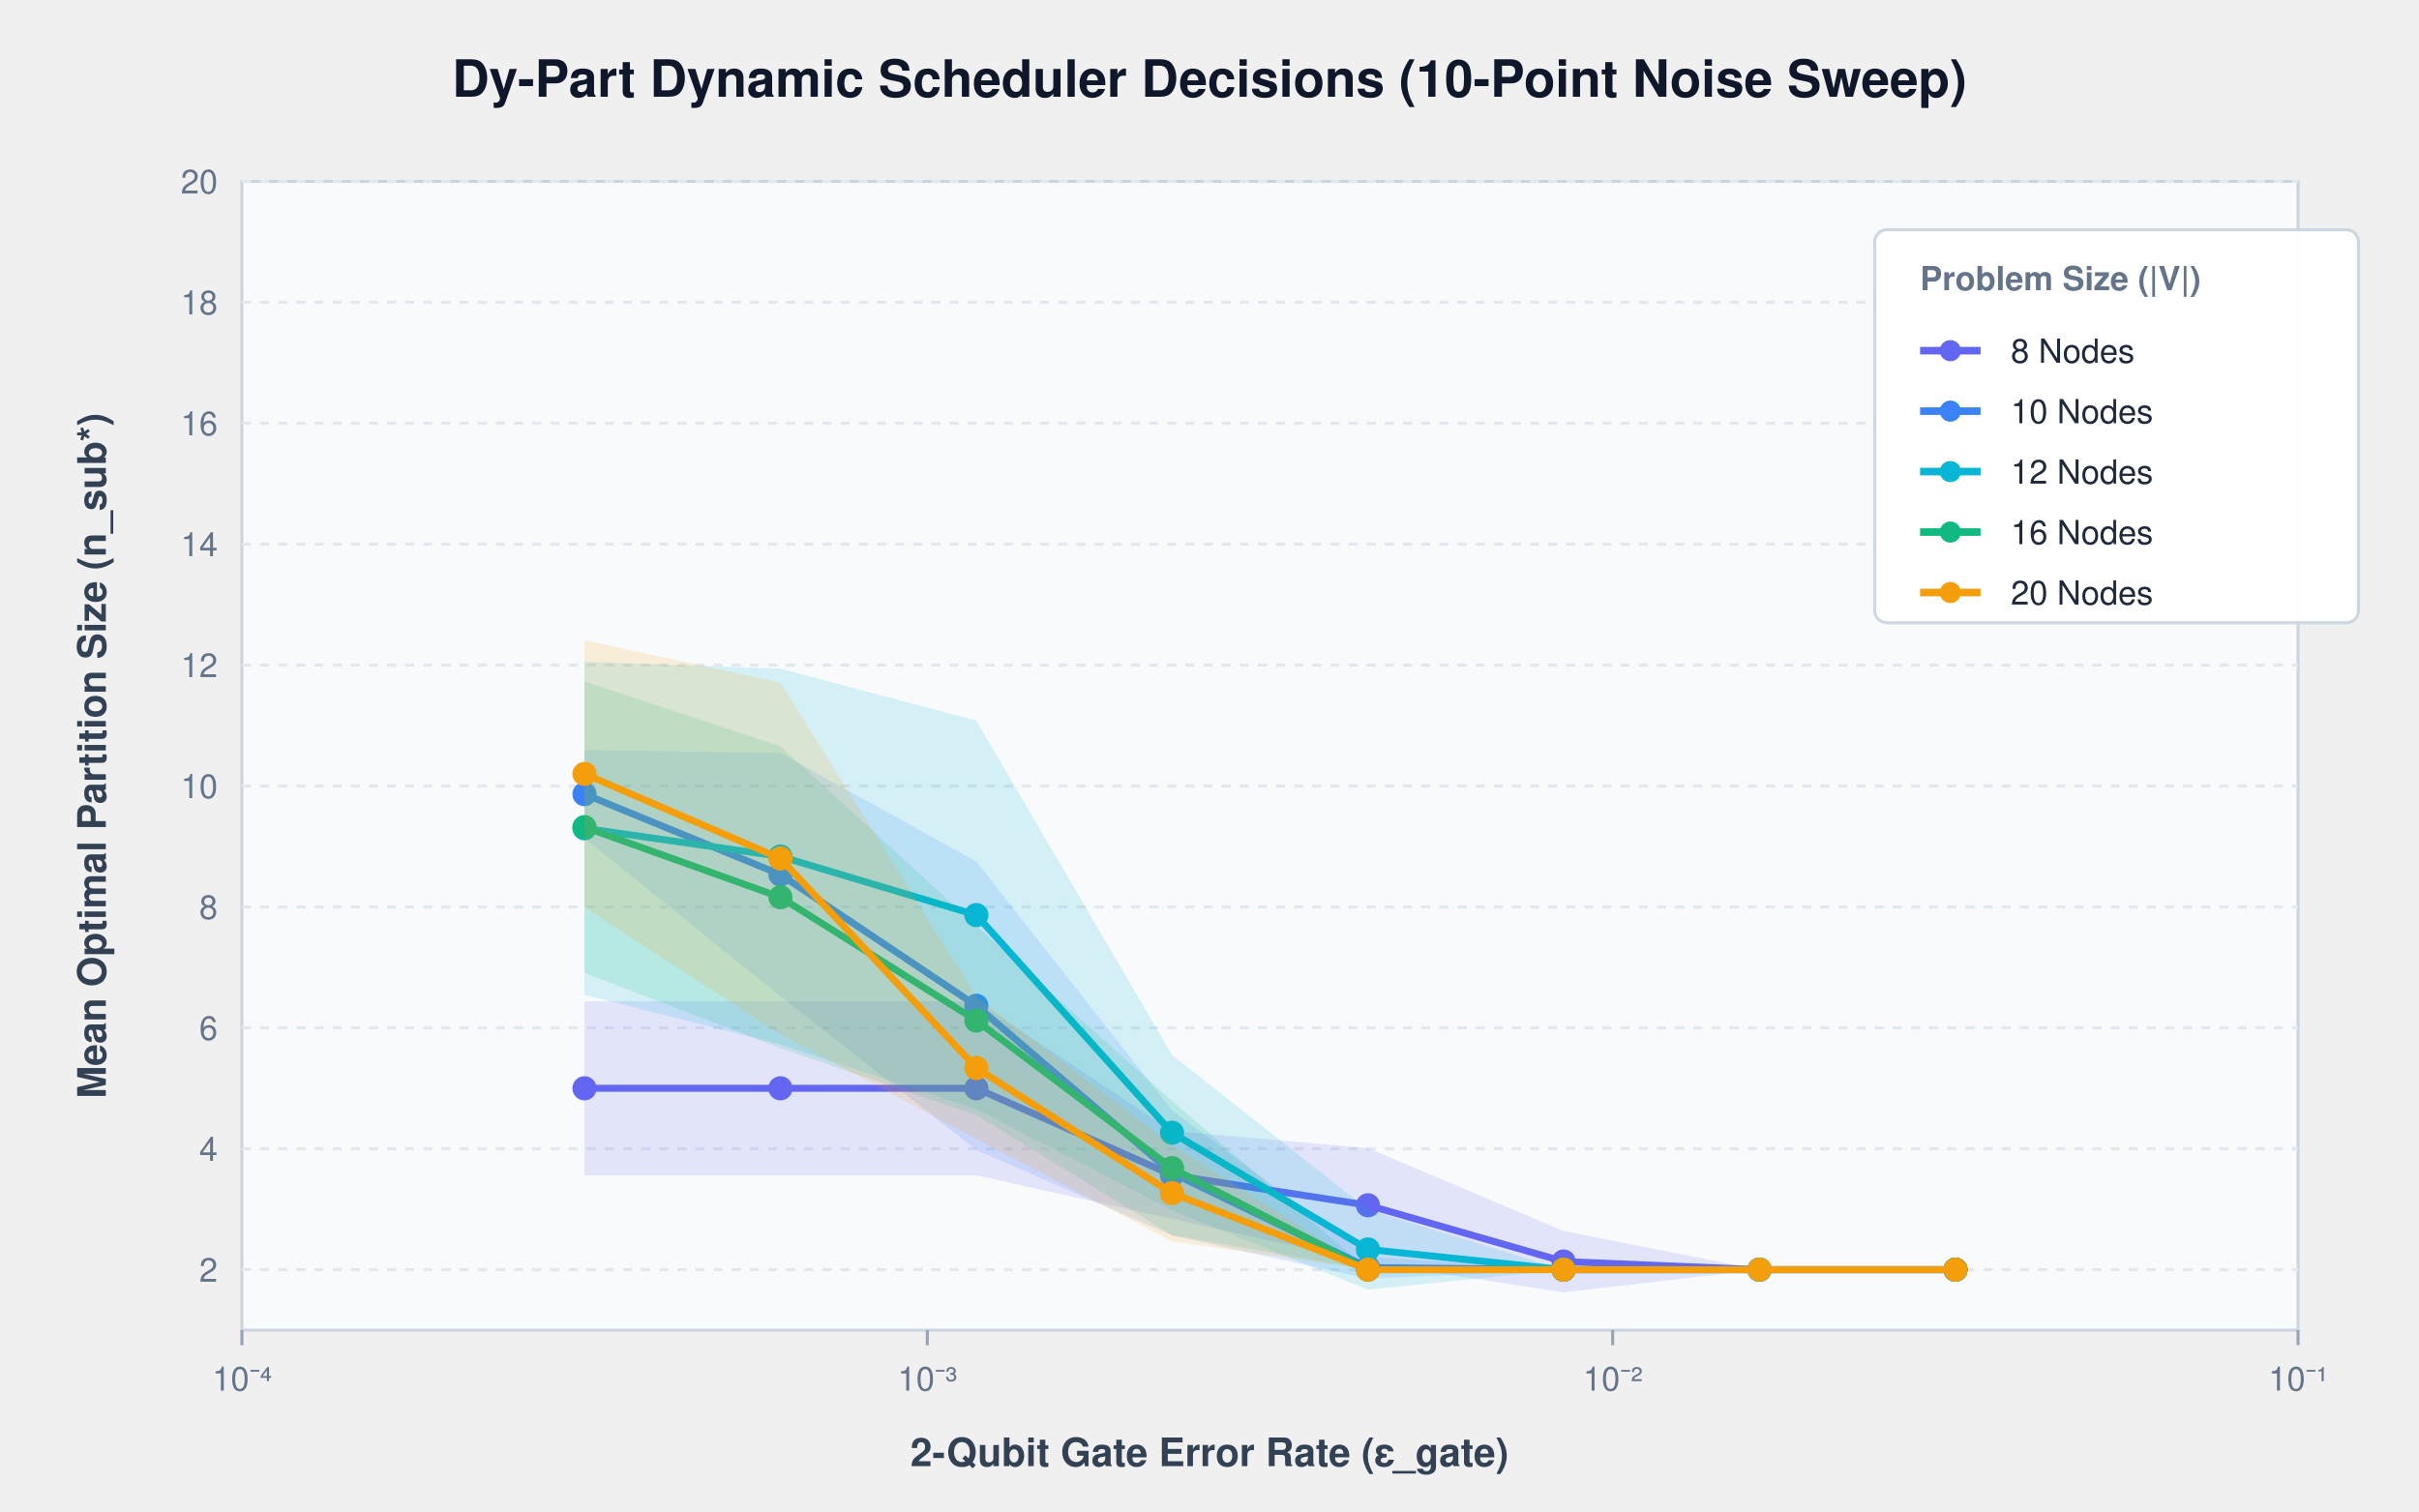
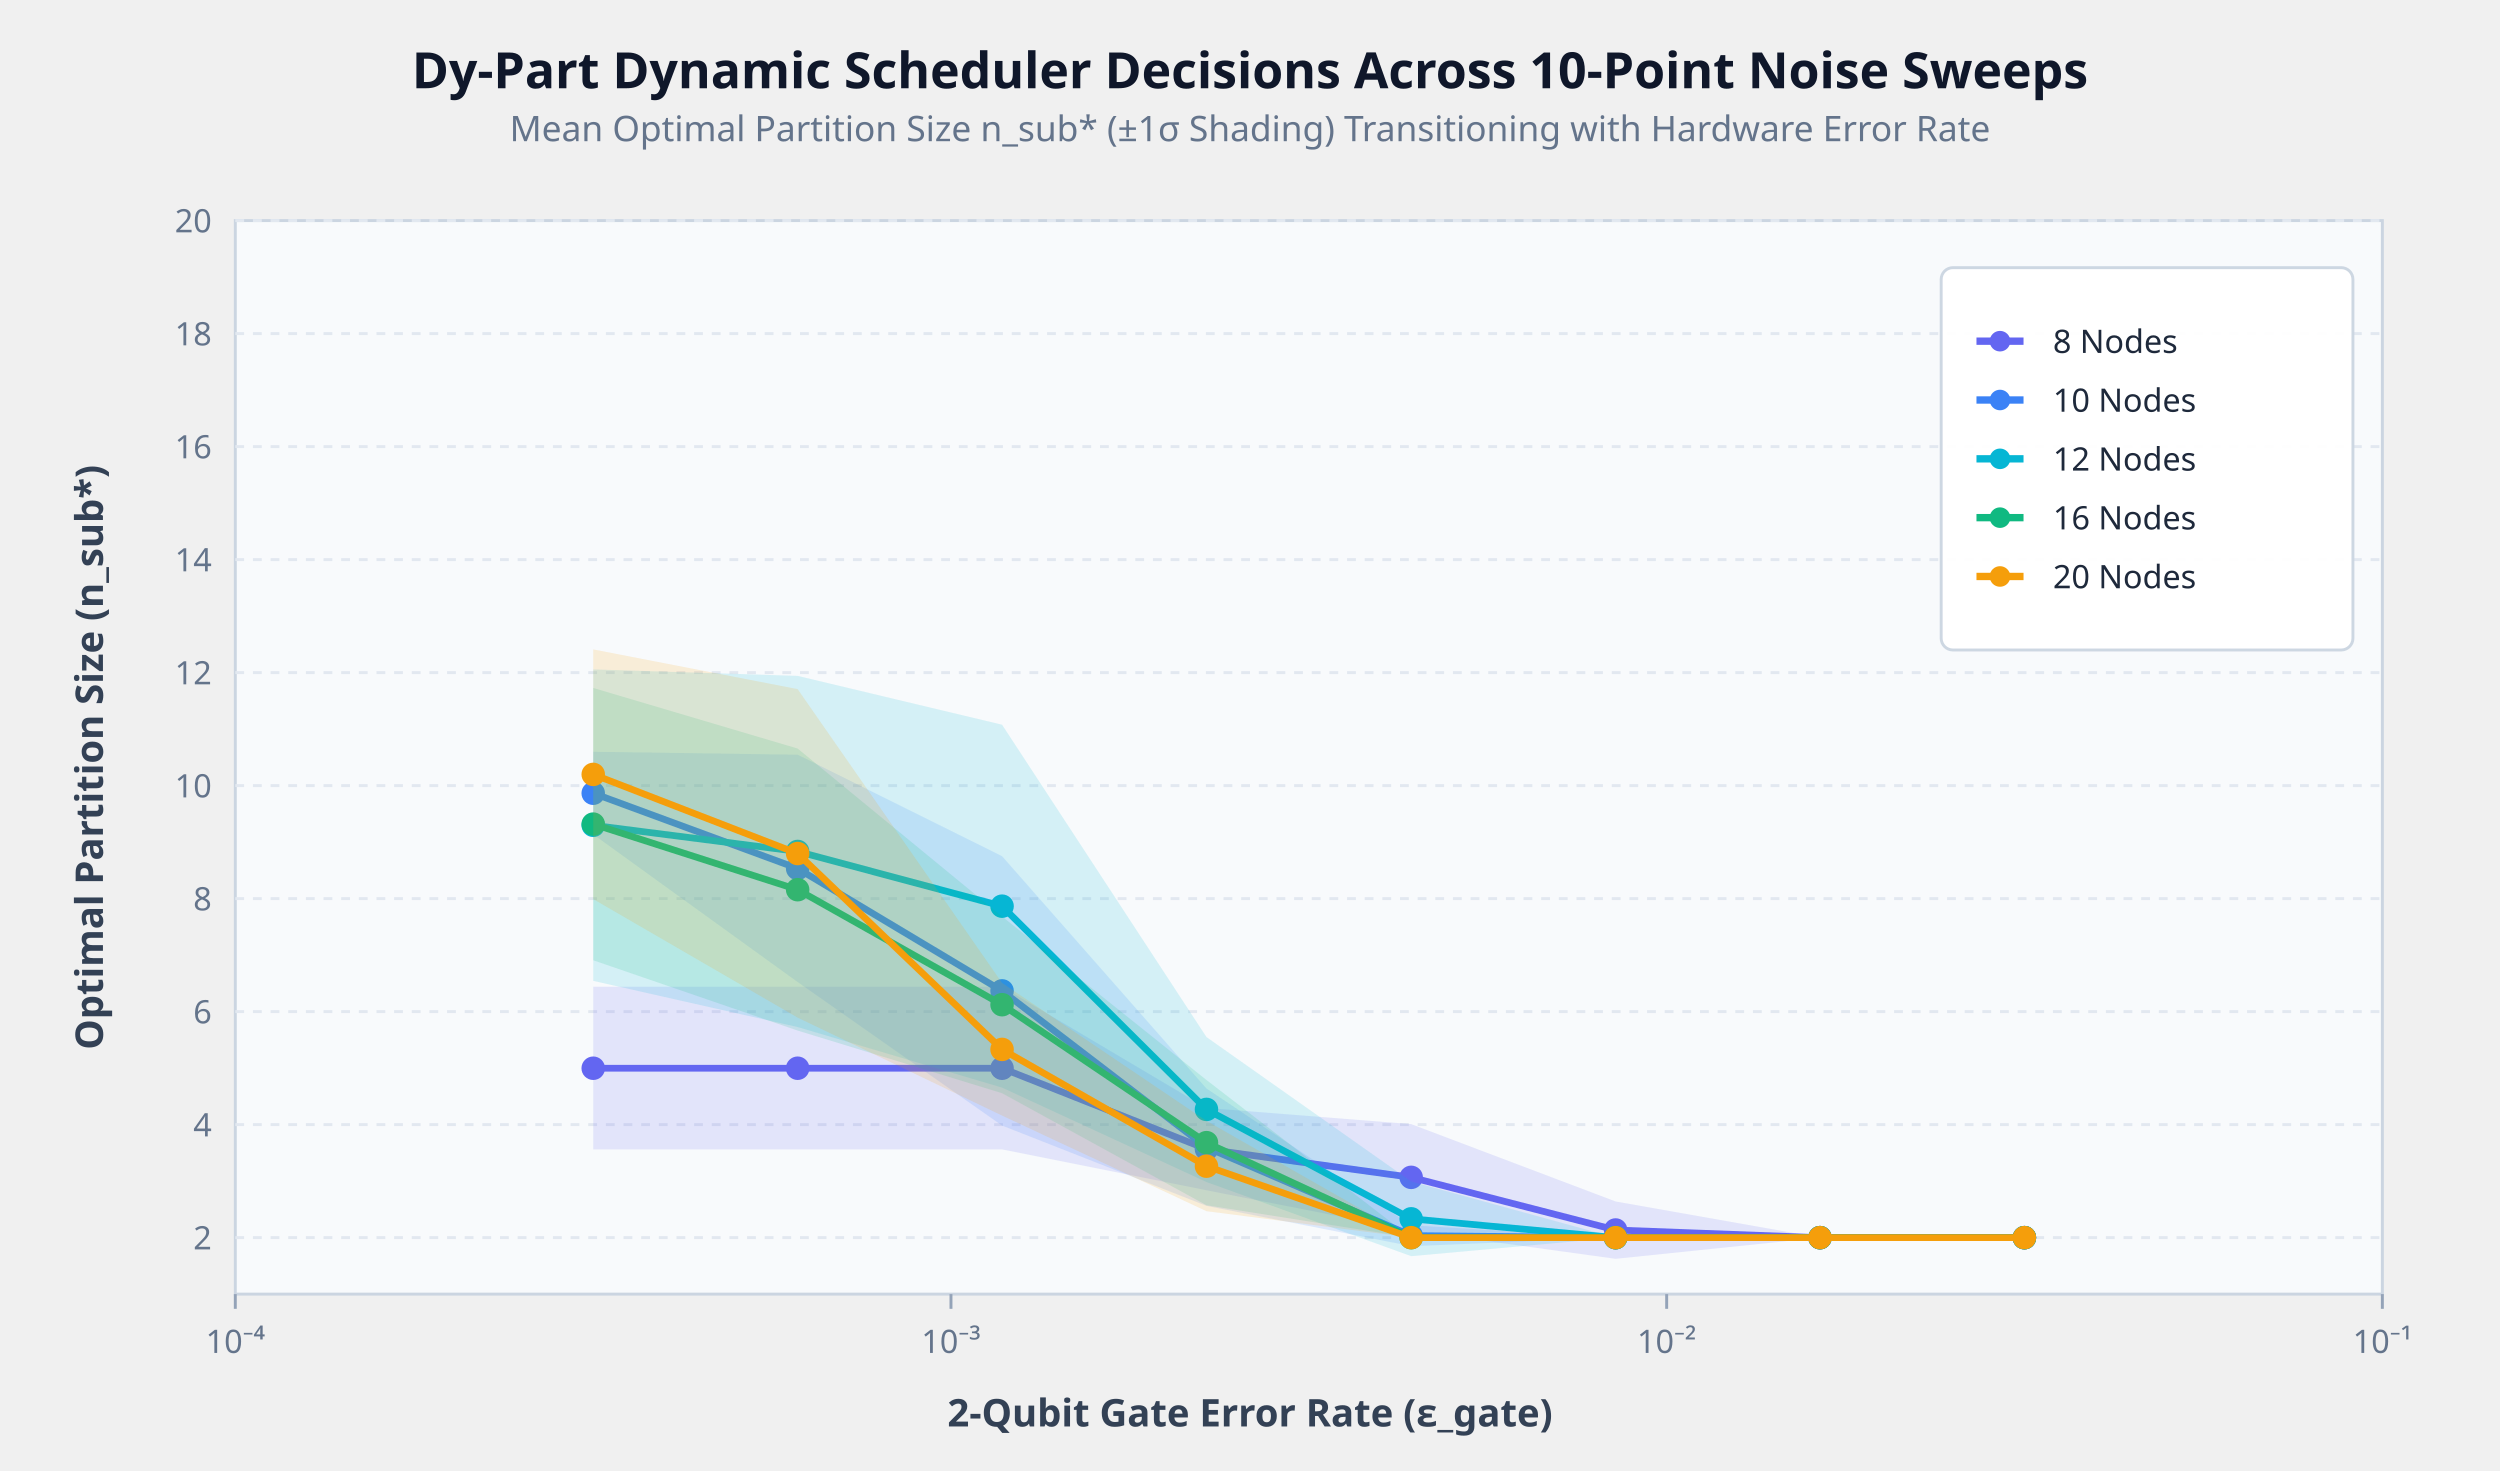
- <svg xmlns="http://www.w3.org/2000/svg" viewBox="0 0 800 500" width="800" height="500" style="background:#ffffff; font-family: 'Segoe UI', Helvetica, Arial, sans-serif;">
-   <text x="400" y="32" text-anchor="middle" font-size="17" font-weight="bold" fill="#0f172a">Dy-Part Dynamic Scheduler Decisions (10-Point Noise Sweep)</text>
-   <rect x="80" y="60" width="680" height="380" fill="#f8fafc" stroke="#cbd5e1" />
-   <line x1="80" y1="420" x2="760" y2="420" stroke="#e2e8f0" stroke-dasharray="3,3" />
-   <text x="72" y="424" text-anchor="end" font-size="11" fill="#64748b">2</text>
-   <line x1="80" y1="380" x2="760" y2="380" stroke="#e2e8f0" stroke-dasharray="3,3" />
-   <text x="72" y="384" text-anchor="end" font-size="11" fill="#64748b">4</text>
-   <line x1="80" y1="340" x2="760" y2="340" stroke="#e2e8f0" stroke-dasharray="3,3" />
-   <text x="72" y="344" text-anchor="end" font-size="11" fill="#64748b">6</text>
-   <line x1="80" y1="300" x2="760" y2="300" stroke="#e2e8f0" stroke-dasharray="3,3" />
-   <text x="72" y="304" text-anchor="end" font-size="11" fill="#64748b">8</text>
-   <line x1="80" y1="260" x2="760" y2="260" stroke="#e2e8f0" stroke-dasharray="3,3" />
-   <text x="72" y="264" text-anchor="end" font-size="11" fill="#64748b">10</text>
-   <line x1="80" y1="220" x2="760" y2="220" stroke="#e2e8f0" stroke-dasharray="3,3" />
-   <text x="72" y="224" text-anchor="end" font-size="11" fill="#64748b">12</text>
-   <line x1="80" y1="180" x2="760" y2="180" stroke="#e2e8f0" stroke-dasharray="3,3" />
-   <text x="72" y="184" text-anchor="end" font-size="11" fill="#64748b">14</text>
-   <line x1="80" y1="140" x2="760" y2="140" stroke="#e2e8f0" stroke-dasharray="3,3" />
-   <text x="72" y="144" text-anchor="end" font-size="11" fill="#64748b">16</text>
-   <line x1="80" y1="100" x2="760" y2="100" stroke="#e2e8f0" stroke-dasharray="3,3" />
-   <text x="72" y="104" text-anchor="end" font-size="11" fill="#64748b">18</text>
-   <line x1="80" y1="60" x2="760" y2="60" stroke="#e2e8f0" stroke-dasharray="3,3" />
-   <text x="72" y="64" text-anchor="end" font-size="11" fill="#64748b">20</text>
-   <polygon points="193.3,331.2 258.1,331.2 322.9,331.2 387.6,374.1 452.4,379.8 517.1,407.2 581.9,420.0 646.7,420.0 646.7,420.0 581.9,420.0 517.1,427.5 452.4,417.6 387.6,403.2 322.9,388.8 258.1,388.8 193.3,388.8" fill="#6366f1" opacity="0.15" />
-   <path d="M 193.3 360.0 L 258.1 360.0 L 322.9 360.0 L 387.6 388.7 L 452.4 398.7 L 517.1 417.3 L 581.9 420.0 L 646.7 420.0" fill="none" stroke="#6366f1" stroke-width="2.3" />
-   <circle cx="193.3" cy="360.0" r="4" fill="#6366f1" />
-   <circle cx="258.1" cy="360.0" r="4" fill="#6366f1" />
-   <circle cx="322.9" cy="360.0" r="4" fill="#6366f1" />
-   <circle cx="387.6" cy="388.7" r="4" fill="#6366f1" />
-   <circle cx="452.4" cy="398.7" r="4" fill="#6366f1" />
-   <circle cx="517.1" cy="417.3" r="4" fill="#6366f1" />
-   <circle cx="581.9" cy="420.0" r="4" fill="#6366f1" />
-   <circle cx="646.7" cy="420.0" r="4" fill="#6366f1" />
-   <polygon points="193.3,248.1 258.1,249.1 322.9,285.0 387.6,367.3 452.4,415.7 517.1,420.0 581.9,420.0 646.7,420.0 646.7,420.0 581.9,420.0 517.1,420.0 452.4,423.0 387.6,408.7 322.9,380.4 258.1,329.6 193.3,277.3" fill="#3b82f6" opacity="0.15" />
-   <path d="M 193.3 262.7 L 258.1 289.3 L 322.9 332.7 L 387.6 388.0 L 452.4 419.3 L 517.1 420.0 L 581.9 420.0 L 646.7 420.0" fill="none" stroke="#3b82f6" stroke-width="2.3" />
-   <circle cx="193.3" cy="262.7" r="4" fill="#3b82f6" />
-   <circle cx="258.1" cy="289.3" r="4" fill="#3b82f6" />
-   <circle cx="322.9" cy="332.7" r="4" fill="#3b82f6" />
-   <circle cx="387.6" cy="388.0" r="4" fill="#3b82f6" />
-   <circle cx="452.4" cy="419.3" r="4" fill="#3b82f6" />
-   <circle cx="517.1" cy="420.0" r="4" fill="#3b82f6" />
-   <circle cx="581.9" cy="420.0" r="4" fill="#3b82f6" />
-   <circle cx="646.7" cy="420.0" r="4" fill="#3b82f6" />
-   <polygon points="193.3,218.9 258.1,221.2 322.9,238.4 387.6,349.0 452.4,400.1 517.1,420.0 581.9,420.0 646.7,420.0 646.7,420.0 581.9,420.0 517.1,420.0 452.4,426.6 387.6,400.4 322.9,366.9 258.1,345.5 193.3,329.1" fill="#06b6d4" opacity="0.15" />
-   <path d="M 193.3 274.0 L 258.1 283.3 L 322.9 302.7 L 387.6 374.7 L 452.4 413.3 L 517.1 420.0 L 581.9 420.0 L 646.7 420.0" fill="none" stroke="#06b6d4" stroke-width="2.3" />
-   <circle cx="193.3" cy="274.0" r="4" fill="#06b6d4" />
-   <circle cx="258.1" cy="283.3" r="4" fill="#06b6d4" />
-   <circle cx="322.9" cy="302.7" r="4" fill="#06b6d4" />
-   <circle cx="387.6" cy="374.7" r="4" fill="#06b6d4" />
-   <circle cx="452.4" cy="413.3" r="4" fill="#06b6d4" />
-   <circle cx="517.1" cy="420.0" r="4" fill="#06b6d4" />
-   <circle cx="581.9" cy="420.0" r="4" fill="#06b6d4" />
-   <circle cx="646.7" cy="420.0" r="4" fill="#06b6d4" />
-   <polygon points="193.3,225.4 258.1,246.9 322.9,306.3 387.6,364.2 452.4,420.0 517.1,420.0 581.9,420.0 646.7,420.0 646.7,420.0 581.9,420.0 517.1,420.0 452.4,420.0 387.6,408.6 322.9,368.9 258.1,346.7 193.3,321.8" fill="#10b981" opacity="0.15" />
-   <path d="M 193.3 273.6 L 258.1 296.8 L 322.9 337.6 L 387.6 386.4 L 452.4 420.0 L 517.1 420.0 L 581.9 420.0 L 646.7 420.0" fill="none" stroke="#10b981" stroke-width="2.3" />
-   <circle cx="193.3" cy="273.6" r="4" fill="#10b981" />
-   <circle cx="258.1" cy="296.8" r="4" fill="#10b981" />
-   <circle cx="322.9" cy="337.6" r="4" fill="#10b981" />
-   <circle cx="387.6" cy="386.4" r="4" fill="#10b981" />
-   <circle cx="452.4" cy="420.0" r="4" fill="#10b981" />
-   <circle cx="517.1" cy="420.0" r="4" fill="#10b981" />
-   <circle cx="581.9" cy="420.0" r="4" fill="#10b981" />
-   <circle cx="646.7" cy="420.0" r="4" fill="#10b981" />
-   <polygon points="193.3,211.8 258.1,225.8 322.9,329.8 387.6,378.7 452.4,420.0 517.1,420.0 581.9,420.0 646.7,420.0 646.7,420.0 581.9,420.0 517.1,420.0 452.4,420.0 387.6,410.6 322.9,376.8 258.1,342.2 193.3,300.2" fill="#f59e0b" opacity="0.15" />
-   <path d="M 193.3 256.0 L 258.1 284.0 L 322.9 353.3 L 387.6 394.7 L 452.4 420.0 L 517.1 420.0 L 581.9 420.0 L 646.7 420.0" fill="none" stroke="#f59e0b" stroke-width="2.3" />
-   <circle cx="193.3" cy="256.0" r="4" fill="#f59e0b" />
-   <circle cx="258.1" cy="284.0" r="4" fill="#f59e0b" />
-   <circle cx="322.9" cy="353.3" r="4" fill="#f59e0b" />
-   <circle cx="387.6" cy="394.7" r="4" fill="#f59e0b" />
-   <circle cx="452.4" cy="420.0" r="4" fill="#f59e0b" />
-   <circle cx="517.1" cy="420.0" r="4" fill="#f59e0b" />
-   <circle cx="581.9" cy="420.0" r="4" fill="#f59e0b" />
-   <circle cx="646.7" cy="420.0" r="4" fill="#f59e0b" />
+ <svg xmlns="http://www.w3.org/2000/svg" viewBox="0 0 850 500" width="850" height="500" style="background:#ffffff; font-family: 'Segoe UI', -apple-system, sans-serif;">
+   <text x="425" y="30" text-anchor="middle" font-size="17" font-weight="bold" fill="#0f172a">Dy-Part Dynamic Scheduler Decisions Across 10-Point Noise Sweeps</text>
+   <text x="425" y="48" text-anchor="middle" font-size="12" fill="#64748b">Mean Optimal Partition Size n_sub* (±1σ Shading) Transitioning with Hardware Error Rate</text>
+   <rect x="80" y="75" width="730" height="365" fill="#f8fafc" stroke="#cbd5e1" />
+   <line x1="80" y1="420.789" x2="810" y2="420.789" stroke="#e2e8f0" stroke-dasharray="3,3" />
+   <text x="72" y="424.789" text-anchor="end" font-size="11" fill="#64748b">2</text>
+   <line x1="80" y1="382.368" x2="810" y2="382.368" stroke="#e2e8f0" stroke-dasharray="3,3" />
+   <text x="72" y="386.368" text-anchor="end" font-size="11" fill="#64748b">4</text>
+   <line x1="80" y1="343.947" x2="810" y2="343.947" stroke="#e2e8f0" stroke-dasharray="3,3" />
+   <text x="72" y="347.947" text-anchor="end" font-size="11" fill="#64748b">6</text>
+   <line x1="80" y1="305.526" x2="810" y2="305.526" stroke="#e2e8f0" stroke-dasharray="3,3" />
+   <text x="72" y="309.526" text-anchor="end" font-size="11" fill="#64748b">8</text>
+   <line x1="80" y1="267.105" x2="810" y2="267.105" stroke="#e2e8f0" stroke-dasharray="3,3" />
+   <text x="72" y="271.105" text-anchor="end" font-size="11" fill="#64748b">10</text>
+   <line x1="80" y1="228.684" x2="810" y2="228.684" stroke="#e2e8f0" stroke-dasharray="3,3" />
+   <text x="72" y="232.684" text-anchor="end" font-size="11" fill="#64748b">12</text>
+   <line x1="80" y1="190.263" x2="810" y2="190.263" stroke="#e2e8f0" stroke-dasharray="3,3" />
+   <text x="72" y="194.263" text-anchor="end" font-size="11" fill="#64748b">14</text>
+   <line x1="80" y1="151.842" x2="810" y2="151.842" stroke="#e2e8f0" stroke-dasharray="3,3" />
+   <text x="72" y="155.842" text-anchor="end" font-size="11" fill="#64748b">16</text>
+   <line x1="80" y1="113.421" x2="810" y2="113.421" stroke="#e2e8f0" stroke-dasharray="3,3" />
+   <text x="72" y="117.421" text-anchor="end" font-size="11" fill="#64748b">18</text>
+   <line x1="80" y1="75" x2="810" y2="75" stroke="#e2e8f0" stroke-dasharray="3,3" />
+   <text x="72" y="79" text-anchor="end" font-size="11" fill="#64748b">20</text>
+   <polygon points="201.7,335.5 271.2,335.5 340.7,335.5 410.2,376.7 479.8,382.2 549.3,408.5 618.8,420.8 688.3,420.8 688.3,420.8 618.8,420.8 549.3,428.0 479.8,418.4 410.2,404.7 340.7,390.8 271.2,390.8 201.7,390.8" fill="#6366f1" opacity="0.15" />
+   <path d="M 201.7 363.2 L 271.2 363.2 L 340.7 363.2 L 410.2 390.7 L 479.8 400.3 L 549.3 418.2 L 618.8 420.8 L 688.3 420.8" fill="none" stroke="#6366f1" stroke-width="2.3" />
+   <circle cx="201.7" cy="363.2" r="4" fill="#6366f1" />
+   <circle cx="271.2" cy="363.2" r="4" fill="#6366f1" />
+   <circle cx="340.7" cy="363.2" r="4" fill="#6366f1" />
+   <circle cx="410.2" cy="390.7" r="4" fill="#6366f1" />
+   <circle cx="479.8" cy="400.3" r="4" fill="#6366f1" />
+   <circle cx="549.3" cy="418.2" r="4" fill="#6366f1" />
+   <circle cx="618.8" cy="420.8" r="4" fill="#6366f1" />
+   <circle cx="688.3" cy="420.8" r="4" fill="#6366f1" />
+   <polygon points="201.7,255.6 271.2,256.6 340.7,291.1 410.2,370.1 479.8,416.6 549.3,420.8 618.8,420.8 688.3,420.8 688.3,420.8 618.8,420.8 549.3,420.8 479.8,423.7 410.2,410.0 340.7,382.7 271.2,333.9 201.7,283.7" fill="#3b82f6" opacity="0.15" />
+   <path d="M 201.7 269.7 L 271.2 295.3 L 340.7 336.9 L 410.2 390.1 L 479.8 420.1 L 549.3 420.8 L 618.8 420.8 L 688.3 420.8" fill="none" stroke="#3b82f6" stroke-width="2.3" />
+   <circle cx="201.7" cy="269.7" r="4" fill="#3b82f6" />
+   <circle cx="271.2" cy="295.3" r="4" fill="#3b82f6" />
+   <circle cx="340.7" cy="336.9" r="4" fill="#3b82f6" />
+   <circle cx="410.2" cy="390.1" r="4" fill="#3b82f6" />
+   <circle cx="479.8" cy="420.1" r="4" fill="#3b82f6" />
+   <circle cx="549.3" cy="420.8" r="4" fill="#3b82f6" />
+   <circle cx="618.8" cy="420.8" r="4" fill="#3b82f6" />
+   <circle cx="688.3" cy="420.8" r="4" fill="#3b82f6" />
+   <polygon points="201.7,227.6 271.2,229.8 340.7,246.4 410.2,352.6 479.8,401.7 549.3,420.8 618.8,420.8 688.3,420.8 688.3,420.8 618.8,420.8 549.3,420.8 479.8,427.1 410.2,401.9 340.7,369.8 271.2,349.2 201.7,333.5" fill="#06b6d4" opacity="0.15" />
+   <path d="M 201.7 280.6 L 271.2 289.5 L 340.7 308.1 L 410.2 377.2 L 479.8 414.4 L 549.3 420.8 L 618.8 420.8 L 688.3 420.8" fill="none" stroke="#06b6d4" stroke-width="2.3" />
+   <circle cx="201.7" cy="280.6" r="4" fill="#06b6d4" />
+   <circle cx="271.2" cy="289.5" r="4" fill="#06b6d4" />
+   <circle cx="340.7" cy="308.1" r="4" fill="#06b6d4" />
+   <circle cx="410.2" cy="377.2" r="4" fill="#06b6d4" />
+   <circle cx="479.8" cy="414.4" r="4" fill="#06b6d4" />
+   <circle cx="549.3" cy="420.8" r="4" fill="#06b6d4" />
+   <circle cx="618.8" cy="420.8" r="4" fill="#06b6d4" />
+   <circle cx="688.3" cy="420.8" r="4" fill="#06b6d4" />
+   <polygon points="201.7,233.9 271.2,254.5 340.7,311.6 410.2,367.2 479.8,420.8 549.3,420.8 618.8,420.8 688.3,420.8 688.3,420.8 618.8,420.8 549.3,420.8 479.8,420.8 410.2,409.8 340.7,371.7 271.2,350.4 201.7,326.5" fill="#10b981" opacity="0.15" />
+   <path d="M 201.7 280.2 L 271.2 302.5 L 340.7 341.6 L 410.2 388.5 L 479.8 420.8 L 549.3 420.8 L 618.8 420.8 L 688.3 420.8" fill="none" stroke="#10b981" stroke-width="2.3" />
+   <circle cx="201.7" cy="280.2" r="4" fill="#10b981" />
+   <circle cx="271.2" cy="302.5" r="4" fill="#10b981" />
+   <circle cx="340.7" cy="341.6" r="4" fill="#10b981" />
+   <circle cx="410.2" cy="388.5" r="4" fill="#10b981" />
+   <circle cx="479.8" cy="420.8" r="4" fill="#10b981" />
+   <circle cx="549.3" cy="420.8" r="4" fill="#10b981" />
+   <circle cx="618.8" cy="420.8" r="4" fill="#10b981" />
+   <circle cx="688.3" cy="420.8" r="4" fill="#10b981" />
+   <polygon points="201.7,220.8 271.2,234.3 340.7,334.2 410.2,381.1 479.8,420.8 549.3,420.8 618.8,420.8 688.3,420.8 688.3,420.8 618.8,420.8 549.3,420.8 479.8,420.8 410.2,411.8 340.7,379.3 271.2,346.0 201.7,305.7" fill="#f59e0b" opacity="0.15" />
+   <path d="M 201.7 263.3 L 271.2 290.2 L 340.7 356.8 L 410.2 396.5 L 479.8 420.8 L 549.3 420.8 L 618.8 420.8 L 688.3 420.8" fill="none" stroke="#f59e0b" stroke-width="2.3" />
+   <circle cx="201.7" cy="263.3" r="4" fill="#f59e0b" />
+   <circle cx="271.2" cy="290.2" r="4" fill="#f59e0b" />
+   <circle cx="340.7" cy="356.8" r="4" fill="#f59e0b" />
+   <circle cx="410.2" cy="396.5" r="4" fill="#f59e0b" />
+   <circle cx="479.8" cy="420.8" r="4" fill="#f59e0b" />
+   <circle cx="549.3" cy="420.8" r="4" fill="#f59e0b" />
+   <circle cx="618.8" cy="420.8" r="4" fill="#f59e0b" />
+   <circle cx="688.3" cy="420.8" r="4" fill="#f59e0b" />
  <line x1="80" y1="440" x2="80" y2="445" stroke="#94a3b8" />
  <text x="80" y="460" text-anchor="middle" font-size="11" fill="#64748b">10⁻⁴</text>
-   <line x1="306.667" y1="440" x2="306.667" y2="445" stroke="#94a3b8" />
-   <text x="306.667" y="460" text-anchor="middle" font-size="11" fill="#64748b">10⁻³</text>
-   <line x1="533.333" y1="440" x2="533.333" y2="445" stroke="#94a3b8" />
-   <text x="533.333" y="460" text-anchor="middle" font-size="11" fill="#64748b">10⁻²</text>
-   <line x1="760" y1="440" x2="760" y2="445" stroke="#94a3b8" />
-   <text x="760" y="460" text-anchor="middle" font-size="11" fill="#64748b">10⁻¹</text>
-   <text x="35" y="250" text-anchor="middle" transform="rotate(-90 35 250)" font-size="13" font-weight="600" fill="#334155">Mean Optimal Partition Size (n_sub*)</text>
-   <text x="400" y="485" text-anchor="middle" font-size="13" font-weight="600" fill="#334155">2-Qubit Gate Error Rate (ε_gate)</text>
-   <rect x="620" y="76" width="160" height="130" rx="4" fill="#ffffff" stroke="#cbd5e1" opacity="0.95" />
-   <text x="635" y="96" font-size="11" font-weight="bold" fill="#64748b">Problem Size (|V|)</text>
-   <line x1="635" y1="116" x2="655" y2="116" stroke="#6366f1" stroke-width="2.5" />
-   <circle cx="645" cy="116" r="3.5" fill="#6366f1" />
-   <text x="665" y="120" font-size="11" fill="#1e293b">8 Nodes</text>
-   <line x1="635" y1="136" x2="655" y2="136" stroke="#3b82f6" stroke-width="2.5" />
-   <circle cx="645" cy="136" r="3.5" fill="#3b82f6" />
-   <text x="665" y="140" font-size="11" fill="#1e293b">10 Nodes</text>
-   <line x1="635" y1="156" x2="655" y2="156" stroke="#06b6d4" stroke-width="2.5" />
-   <circle cx="645" cy="156" r="3.5" fill="#06b6d4" />
-   <text x="665" y="160" font-size="11" fill="#1e293b">12 Nodes</text>
-   <line x1="635" y1="176" x2="655" y2="176" stroke="#10b981" stroke-width="2.5" />
-   <circle cx="645" cy="176" r="3.5" fill="#10b981" />
-   <text x="665" y="180" font-size="11" fill="#1e293b">16 Nodes</text>
-   <line x1="635" y1="196" x2="655" y2="196" stroke="#f59e0b" stroke-width="2.5" />
-   <circle cx="645" cy="196" r="3.5" fill="#f59e0b" />
-   <text x="665" y="200" font-size="11" fill="#1e293b">20 Nodes</text>
+   <line x1="323.333" y1="440" x2="323.333" y2="445" stroke="#94a3b8" />
+   <text x="323.333" y="460" text-anchor="middle" font-size="11" fill="#64748b">10⁻³</text>
+   <line x1="566.667" y1="440" x2="566.667" y2="445" stroke="#94a3b8" />
+   <text x="566.667" y="460" text-anchor="middle" font-size="11" fill="#64748b">10⁻²</text>
+   <line x1="810" y1="440" x2="810" y2="445" stroke="#94a3b8" />
+   <text x="810" y="460" text-anchor="middle" font-size="11" fill="#64748b">10⁻¹</text>
+   <text x="35" y="257.5" text-anchor="middle" transform="rotate(-90 35 257.5)" font-size="13" font-weight="600" fill="#334155">Optimal Partition Size (n_sub*)</text>
+   <text x="425" y="485" text-anchor="middle" font-size="13" font-weight="600" fill="#334155">2-Qubit Gate Error Rate (ε_gate)</text>
+   <rect x="660" y="91" width="140" height="130" rx="4" fill="#ffffff" stroke="#cbd5e1" opacity="0.95" />
+   <line x1="672" y1="116" x2="688" y2="116" stroke="#6366f1" stroke-width="2.5" />
+   <circle cx="680" cy="116" r="3.5" fill="#6366f1" />
+   <text x="698" y="120" font-size="11" fill="#1e293b">8 Nodes</text>
+   <line x1="672" y1="136" x2="688" y2="136" stroke="#3b82f6" stroke-width="2.5" />
+   <circle cx="680" cy="136" r="3.5" fill="#3b82f6" />
+   <text x="698" y="140" font-size="11" fill="#1e293b">10 Nodes</text>
+   <line x1="672" y1="156" x2="688" y2="156" stroke="#06b6d4" stroke-width="2.5" />
+   <circle cx="680" cy="156" r="3.5" fill="#06b6d4" />
+   <text x="698" y="160" font-size="11" fill="#1e293b">12 Nodes</text>
+   <line x1="672" y1="176" x2="688" y2="176" stroke="#10b981" stroke-width="2.5" />
+   <circle cx="680" cy="176" r="3.5" fill="#10b981" />
+   <text x="698" y="180" font-size="11" fill="#1e293b">16 Nodes</text>
+   <line x1="672" y1="196" x2="688" y2="196" stroke="#f59e0b" stroke-width="2.5" />
+   <circle cx="680" cy="196" r="3.5" fill="#f59e0b" />
+   <text x="698" y="200" font-size="11" fill="#1e293b">20 Nodes</text>
</svg>
